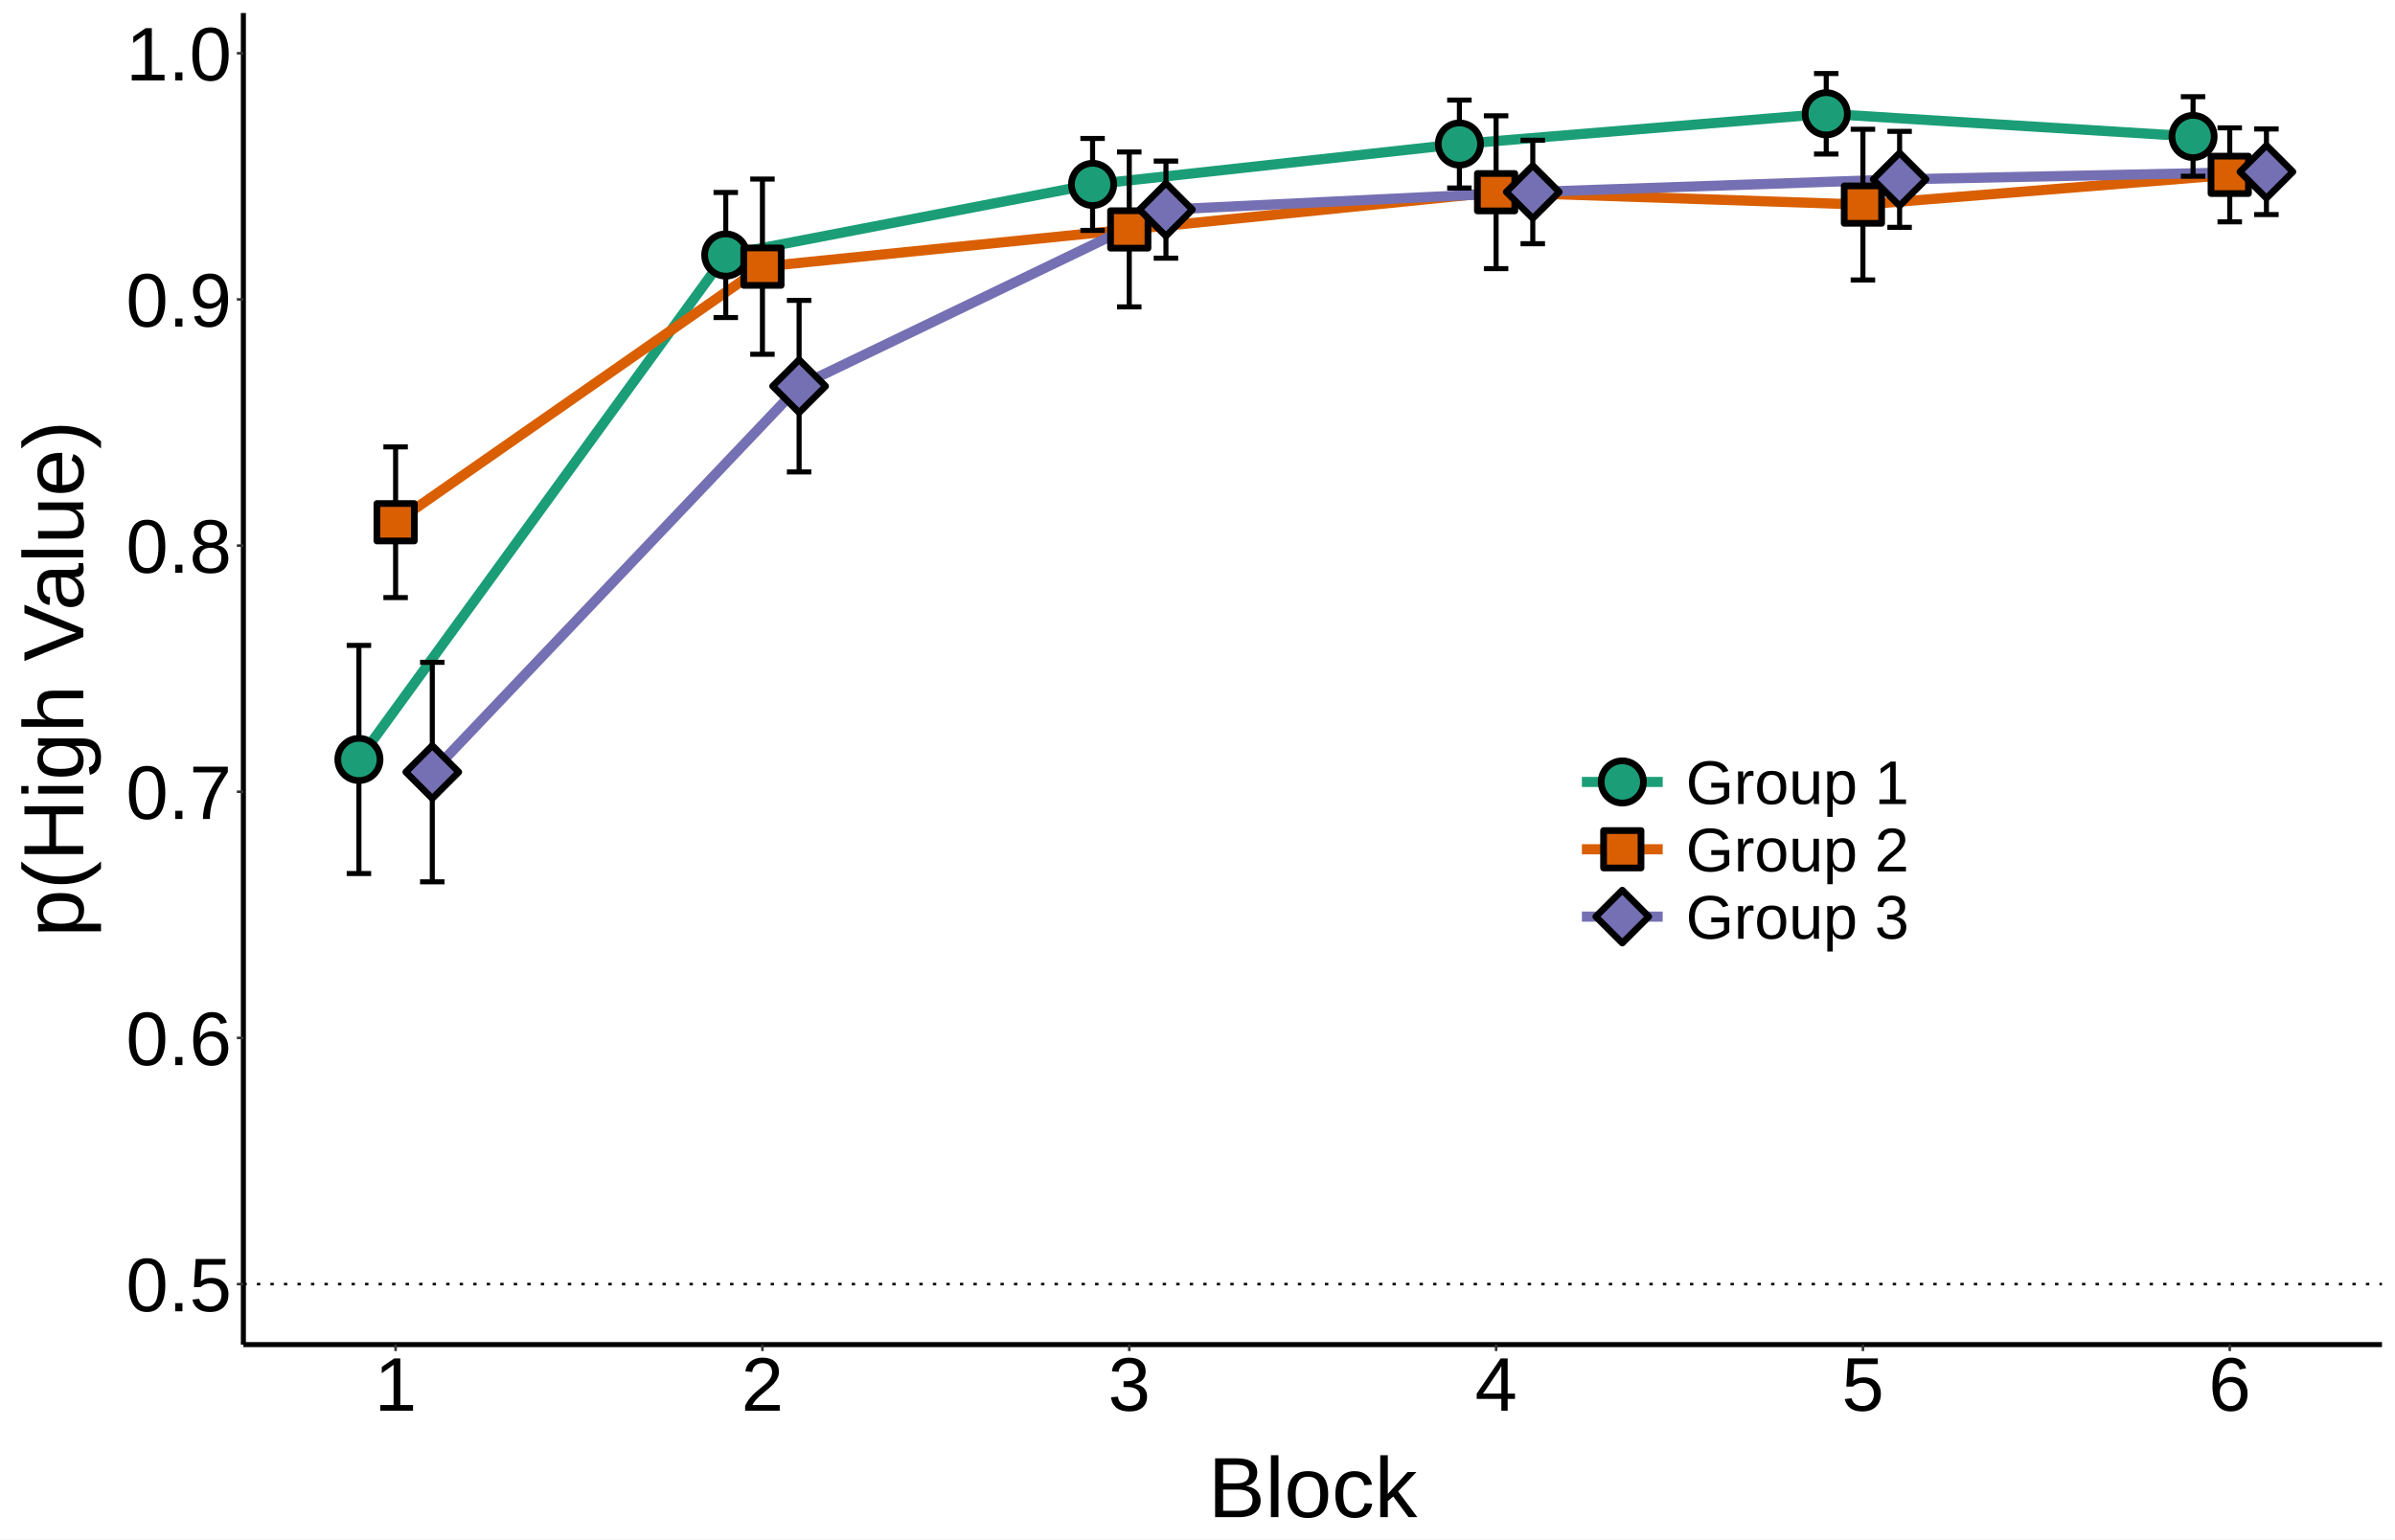
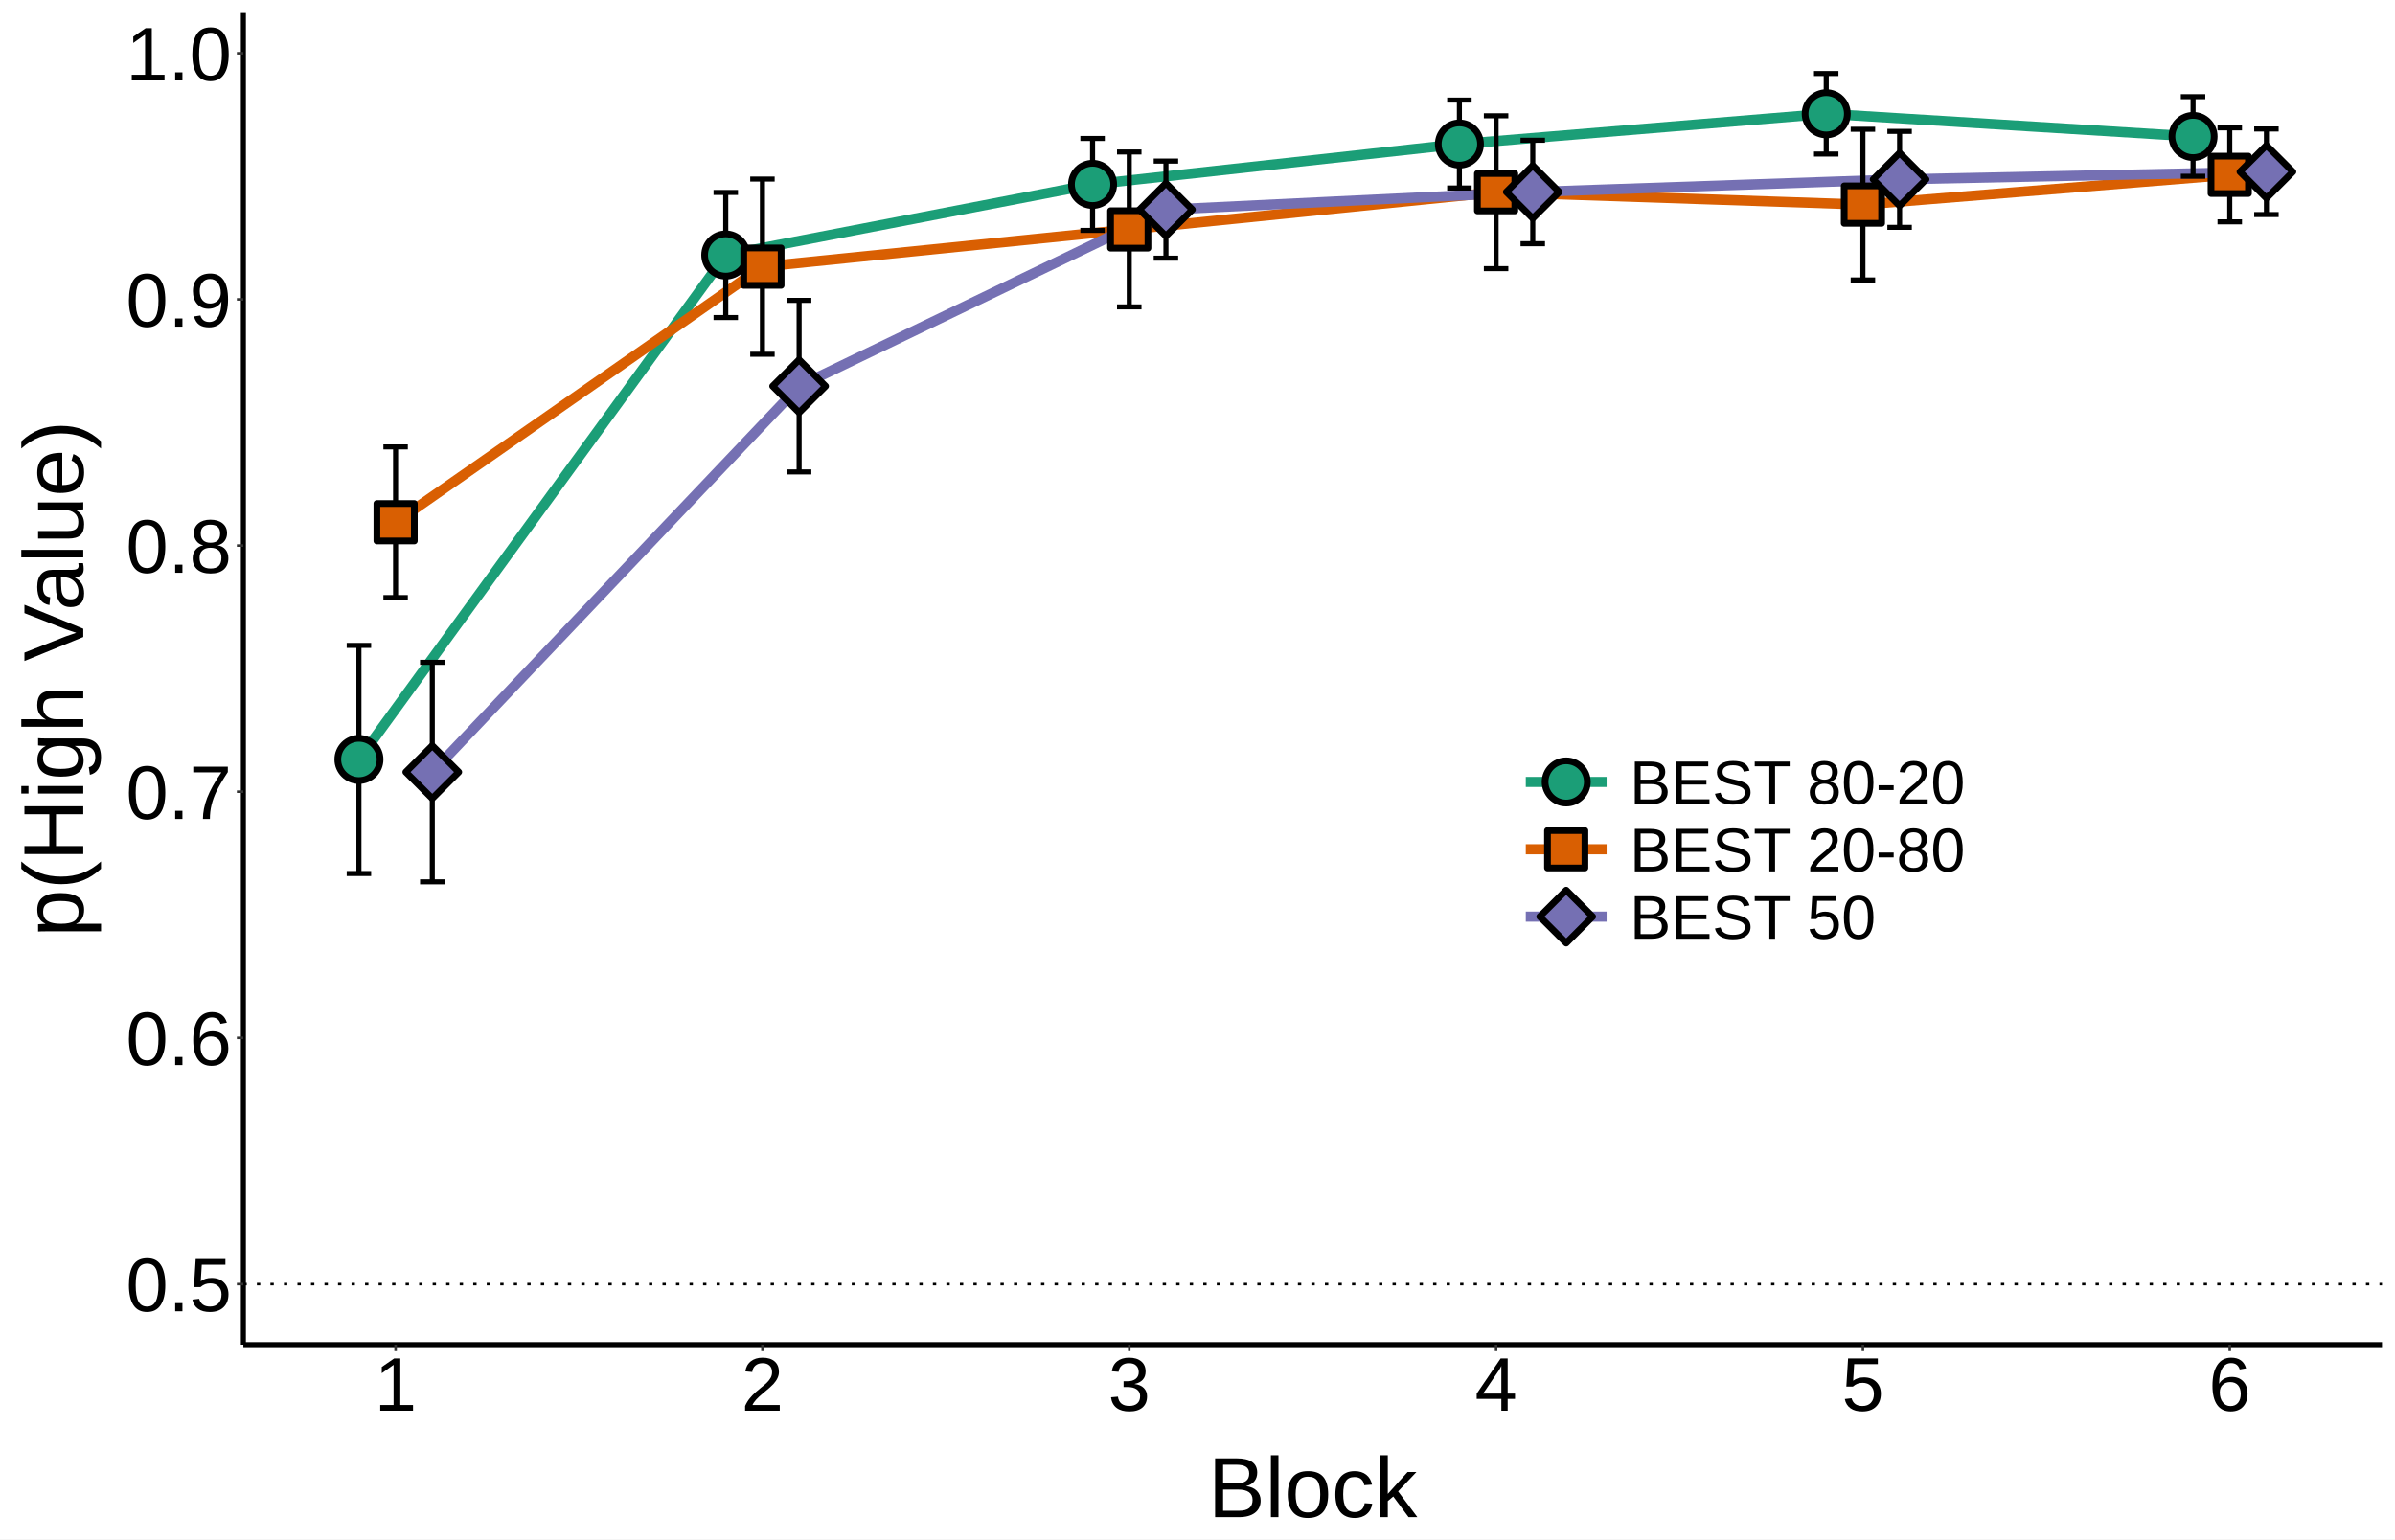
<svg xmlns="http://www.w3.org/2000/svg" class="svglite" width="1008.00pt" height="648.00pt" viewBox="0 0 1008.00 648.00">
  <defs>
    <style type="text/css">
    .svglite line, .svglite polyline, .svglite polygon, .svglite path, .svglite rect, .svglite circle {
      fill: none;
      stroke: #000000;
      stroke-linecap: round;
      stroke-linejoin: round;
      stroke-miterlimit: 10.00;
    }
    .svglite text {
      white-space: pre;
    }
  </style>
  </defs>
  <rect width="100%" height="100%" style="stroke: none; fill: #FFFFFF;" />
  <defs>
    <clipPath id="cpMC4wMHwxMDA4LjAwfDAuMDB8NjQ4LjAw">
      <rect x="0.00" y="0.00" width="1008.00" height="648.00" />
    </clipPath>
  </defs>
  <g clip-path="url(#cpMC4wMHwxMDA4LjAwfDAuMDB8NjQ4LjAw)">
    <rect x="0.00" y="0.00" width="1008.00" height="648.00" style="stroke-width: 1.07; stroke: #FFFFFF; fill: #FFFFFF;" />
  </g>
  <defs>
    <clipPath id="cpMTAyLjQzfDEwMDIuNTJ8NS40OHw1NjYuMDg=">
      <rect x="102.43" y="5.48" width="900.09" height="560.60" />
    </clipPath>
  </defs>
  <g clip-path="url(#cpMTAyLjQzfDEwMDIuNTJ8NS40OHw1NjYuMDg=)">
    <rect x="102.43" y="5.48" width="900.09" height="560.60" style="stroke-width: 1.07; stroke: none; fill: #FFFFFF;" />
    <line x1="102.43" y1="540.60" x2="1002.52" y2="540.60" style="stroke-width: 1.07; stroke-dasharray: 1.42,4.27; stroke-linecap: butt;" />
    <polyline points="151.06,319.73 305.45,107.36 459.84,77.63 614.23,60.64 768.62,47.90 923.01,57.46 " style="stroke-width: 4.27; stroke: #1B9E77; stroke-linecap: butt;" />
    <polyline points="166.50,219.87 320.89,112.26 475.28,96.59 629.67,80.92 784.06,86.14 938.45,73.61 " style="stroke-width: 4.27; stroke: #D95F02; stroke-linecap: butt;" />
    <polyline points="181.94,325.04 336.33,162.58 490.72,88.25 645.11,80.82 799.50,75.51 953.89,72.32 " style="stroke-width: 4.27; stroke: #7570B3; stroke-linecap: butt;" />
    <polyline points="145.92,271.71 156.21,271.71 " style="stroke-width: 2.13; stroke-linecap: butt;" />
    <polyline points="151.06,271.71 151.06,367.75 " style="stroke-width: 2.13; stroke-linecap: butt;" />
    <polyline points="145.92,367.75 156.21,367.75 " style="stroke-width: 2.13; stroke-linecap: butt;" />
    <polyline points="300.31,81.04 310.60,81.04 " style="stroke-width: 2.13; stroke-linecap: butt;" />
    <polyline points="305.45,81.04 305.45,133.69 " style="stroke-width: 2.13; stroke-linecap: butt;" />
    <polyline points="300.31,133.69 310.60,133.69 " style="stroke-width: 2.13; stroke-linecap: butt;" />
    <polyline points="454.70,58.28 464.99,58.28 " style="stroke-width: 2.13; stroke-linecap: butt;" />
    <polyline points="459.84,58.28 459.84,96.99 " style="stroke-width: 2.13; stroke-linecap: butt;" />
    <polyline points="454.70,96.99 464.99,96.99 " style="stroke-width: 2.13; stroke-linecap: butt;" />
    <polyline points="609.08,42.13 619.38,42.13 " style="stroke-width: 2.13; stroke-linecap: butt;" />
    <polyline points="614.23,42.13 614.23,79.16 " style="stroke-width: 2.13; stroke-linecap: butt;" />
    <polyline points="609.08,79.16 619.38,79.16 " style="stroke-width: 2.13; stroke-linecap: butt;" />
    <polyline points="763.47,30.96 773.77,30.96 " style="stroke-width: 2.13; stroke-linecap: butt;" />
    <polyline points="768.62,30.96 768.62,64.84 " style="stroke-width: 2.13; stroke-linecap: butt;" />
    <polyline points="763.47,64.84 773.77,64.84 " style="stroke-width: 2.13; stroke-linecap: butt;" />
    <polyline points="917.86,40.71 928.16,40.71 " style="stroke-width: 2.13; stroke-linecap: butt;" />
    <polyline points="923.01,40.71 923.01,74.20 " style="stroke-width: 2.13; stroke-linecap: butt;" />
    <polyline points="917.86,74.20 928.16,74.20 " style="stroke-width: 2.13; stroke-linecap: butt;" />
    <polyline points="161.36,188.15 171.65,188.15 " style="stroke-width: 2.13; stroke-linecap: butt;" />
    <polyline points="166.50,188.15 166.50,251.59 " style="stroke-width: 2.13; stroke-linecap: butt;" />
    <polyline points="161.36,251.59 171.65,251.59 " style="stroke-width: 2.13; stroke-linecap: butt;" />
    <polyline points="315.75,75.38 326.04,75.38 " style="stroke-width: 2.13; stroke-linecap: butt;" />
    <polyline points="320.89,75.38 320.89,149.15 " style="stroke-width: 2.13; stroke-linecap: butt;" />
    <polyline points="315.75,149.15 326.04,149.15 " style="stroke-width: 2.13; stroke-linecap: butt;" />
    <polyline points="470.13,63.98 480.43,63.98 " style="stroke-width: 2.13; stroke-linecap: butt;" />
    <polyline points="475.28,63.98 475.28,129.20 " style="stroke-width: 2.13; stroke-linecap: butt;" />
    <polyline points="470.13,129.20 480.43,129.20 " style="stroke-width: 2.13; stroke-linecap: butt;" />
    <polyline points="624.52,48.74 634.82,48.74 " style="stroke-width: 2.13; stroke-linecap: butt;" />
    <polyline points="629.67,48.74 629.67,113.10 " style="stroke-width: 2.13; stroke-linecap: butt;" />
    <polyline points="624.52,113.10 634.82,113.10 " style="stroke-width: 2.13; stroke-linecap: butt;" />
    <polyline points="778.91,54.41 789.21,54.41 " style="stroke-width: 2.13; stroke-linecap: butt;" />
    <polyline points="784.06,54.41 784.06,117.87 " style="stroke-width: 2.13; stroke-linecap: butt;" />
    <polyline points="778.91,117.87 789.21,117.87 " style="stroke-width: 2.13; stroke-linecap: butt;" />
    <polyline points="933.30,53.82 943.60,53.82 " style="stroke-width: 2.13; stroke-linecap: butt;" />
    <polyline points="938.45,53.82 938.45,93.39 " style="stroke-width: 2.13; stroke-linecap: butt;" />
    <polyline points="933.30,93.39 943.60,93.39 " style="stroke-width: 2.13; stroke-linecap: butt;" />
    <polyline points="176.79,278.84 187.09,278.84 " style="stroke-width: 2.13; stroke-linecap: butt;" />
    <polyline points="181.94,278.84 181.94,371.25 " style="stroke-width: 2.13; stroke-linecap: butt;" />
    <polyline points="176.79,371.25 187.09,371.25 " style="stroke-width: 2.13; stroke-linecap: butt;" />
    <polyline points="331.18,126.46 341.48,126.46 " style="stroke-width: 2.13; stroke-linecap: butt;" />
    <polyline points="336.33,126.46 336.33,198.69 " style="stroke-width: 2.13; stroke-linecap: butt;" />
    <polyline points="331.18,198.69 341.48,198.69 " style="stroke-width: 2.13; stroke-linecap: butt;" />
    <polyline points="485.57,67.82 495.87,67.82 " style="stroke-width: 2.13; stroke-linecap: butt;" />
    <polyline points="490.72,67.82 490.72,108.68 " style="stroke-width: 2.13; stroke-linecap: butt;" />
    <polyline points="485.57,108.68 495.87,108.68 " style="stroke-width: 2.13; stroke-linecap: butt;" />
    <polyline points="639.96,59.04 650.26,59.04 " style="stroke-width: 2.13; stroke-linecap: butt;" />
    <polyline points="645.11,59.04 645.11,102.60 " style="stroke-width: 2.13; stroke-linecap: butt;" />
    <polyline points="639.96,102.60 650.26,102.60 " style="stroke-width: 2.13; stroke-linecap: butt;" />
    <polyline points="794.35,55.30 804.64,55.30 " style="stroke-width: 2.13; stroke-linecap: butt;" />
    <polyline points="799.50,55.30 799.50,95.71 " style="stroke-width: 2.13; stroke-linecap: butt;" />
    <polyline points="794.35,95.71 804.64,95.71 " style="stroke-width: 2.13; stroke-linecap: butt;" />
    <polyline points="948.74,54.30 959.03,54.30 " style="stroke-width: 2.13; stroke-linecap: butt;" />
    <polyline points="953.89,54.30 953.89,90.34 " style="stroke-width: 2.13; stroke-linecap: butt;" />
    <polyline points="948.74,90.34 959.03,90.34 " style="stroke-width: 2.13; stroke-linecap: butt;" />
    <circle cx="151.06" cy="319.73" r="8.89" style="stroke-width: 2.83; fill: #1B9E77;" />
    <circle cx="305.45" cy="107.36" r="8.89" style="stroke-width: 2.83; fill: #1B9E77;" />
    <circle cx="459.84" cy="77.63" r="8.89" style="stroke-width: 2.83; fill: #1B9E77;" />
    <circle cx="614.23" cy="60.64" r="8.89" style="stroke-width: 2.83; fill: #1B9E77;" />
    <circle cx="768.62" cy="47.90" r="8.89" style="stroke-width: 2.83; fill: #1B9E77;" />
    <circle cx="923.01" cy="57.46" r="8.89" style="stroke-width: 2.83; fill: #1B9E77;" />
    <rect x="158.63" y="211.99" width="15.75" height="15.75" style="stroke-width: 2.83; fill: #D95F02;" />
    <rect x="313.02" y="104.39" width="15.75" height="15.75" style="stroke-width: 2.83; fill: #D95F02;" />
    <rect x="467.41" y="88.72" width="15.75" height="15.75" style="stroke-width: 2.83; fill: #D95F02;" />
    <rect x="621.80" y="73.04" width="15.75" height="15.75" style="stroke-width: 2.83; fill: #D95F02;" />
    <rect x="776.18" y="78.27" width="15.75" height="15.75" style="stroke-width: 2.83; fill: #D95F02;" />
    <rect x="930.57" y="65.73" width="15.75" height="15.75" style="stroke-width: 2.83; fill: #D95F02;" />
    <polygon points="181.94,336.18 193.08,325.04 181.94,313.90 170.80,325.04 " style="stroke-width: 2.83; fill: #7570B3;" />
    <polygon points="336.33,173.72 347.47,162.58 336.33,151.44 325.19,162.58 " style="stroke-width: 2.83; fill: #7570B3;" />
    <polygon points="490.72,99.39 501.86,88.25 490.72,77.11 479.58,88.25 " style="stroke-width: 2.83; fill: #7570B3;" />
    <polygon points="645.11,91.95 656.25,80.82 645.11,69.68 633.97,80.82 " style="stroke-width: 2.83; fill: #7570B3;" />
    <polygon points="799.50,86.65 810.64,75.51 799.50,64.37 788.36,75.51 " style="stroke-width: 2.83; fill: #7570B3;" />
    <polygon points="953.89,83.46 965.03,72.32 953.89,61.19 942.75,72.32 " style="stroke-width: 2.83; fill: #7570B3;" />
  </g>
  <g clip-path="url(#cpMC4wMHwxMDA4LjAwfDAuMDB8NjQ4LjAw)">
    <polyline points="102.43,566.08 102.43,5.48 " style="stroke-width: 2.13; stroke-linecap: butt;" />
    <text x="97.50" y="552.05" text-anchor="end" style="font-size: 32.00px; font-family: &quot;Arial&quot;;" textLength="44.49px" lengthAdjust="spacingAndGlyphs">0.5</text>
    <text x="97.50" y="448.42" text-anchor="end" style="font-size: 32.00px; font-family: &quot;Arial&quot;;" textLength="44.49px" lengthAdjust="spacingAndGlyphs">0.6</text>
    <text x="97.50" y="344.78" text-anchor="end" style="font-size: 32.00px; font-family: &quot;Arial&quot;;" textLength="44.49px" lengthAdjust="spacingAndGlyphs">0.7</text>
    <text x="97.50" y="241.14" text-anchor="end" style="font-size: 32.00px; font-family: &quot;Arial&quot;;" textLength="44.49px" lengthAdjust="spacingAndGlyphs">0.8</text>
    <text x="97.50" y="137.51" text-anchor="end" style="font-size: 32.00px; font-family: &quot;Arial&quot;;" textLength="44.49px" lengthAdjust="spacingAndGlyphs">0.9</text>
    <text x="97.50" y="33.87" text-anchor="end" style="font-size: 32.00px; font-family: &quot;Arial&quot;;" textLength="44.49px" lengthAdjust="spacingAndGlyphs">1.0</text>
    <polyline points="99.69,540.60 102.43,540.60 " style="stroke-width: 1.07; stroke: #333333; stroke-linecap: butt;" />
    <polyline points="99.69,436.96 102.43,436.96 " style="stroke-width: 1.07; stroke: #333333; stroke-linecap: butt;" />
    <polyline points="99.69,333.32 102.43,333.32 " style="stroke-width: 1.07; stroke: #333333; stroke-linecap: butt;" />
    <polyline points="99.69,229.69 102.43,229.69 " style="stroke-width: 1.07; stroke: #333333; stroke-linecap: butt;" />
    <polyline points="99.69,126.05 102.43,126.05 " style="stroke-width: 1.07; stroke: #333333; stroke-linecap: butt;" />
    <polyline points="99.69,22.42 102.43,22.42 " style="stroke-width: 1.07; stroke: #333333; stroke-linecap: butt;" />
    <polyline points="102.43,566.08 1002.52,566.08 " style="stroke-width: 2.13; stroke-linecap: butt;" />
    <polyline points="166.50,568.82 166.50,566.08 " style="stroke-width: 1.07; stroke: #333333; stroke-linecap: butt;" />
    <polyline points="320.89,568.82 320.89,566.08 " style="stroke-width: 1.07; stroke: #333333; stroke-linecap: butt;" />
    <polyline points="475.28,568.82 475.28,566.08 " style="stroke-width: 1.07; stroke: #333333; stroke-linecap: butt;" />
    <polyline points="629.67,568.82 629.67,566.08 " style="stroke-width: 1.07; stroke: #333333; stroke-linecap: butt;" />
    <polyline points="784.06,568.82 784.06,566.08 " style="stroke-width: 1.07; stroke: #333333; stroke-linecap: butt;" />
    <polyline points="938.45,568.82 938.45,566.08 " style="stroke-width: 1.07; stroke: #333333; stroke-linecap: butt;" />
    <text x="166.50" y="593.92" text-anchor="middle" style="font-size: 32.00px; font-family: &quot;Arial&quot;;" textLength="17.80px" lengthAdjust="spacingAndGlyphs">1</text>
    <text x="320.89" y="593.92" text-anchor="middle" style="font-size: 32.00px; font-family: &quot;Arial&quot;;" textLength="17.80px" lengthAdjust="spacingAndGlyphs">2</text>
    <text x="475.28" y="593.92" text-anchor="middle" style="font-size: 32.00px; font-family: &quot;Arial&quot;;" textLength="17.80px" lengthAdjust="spacingAndGlyphs">3</text>
    <text x="629.67" y="593.92" text-anchor="middle" style="font-size: 32.00px; font-family: &quot;Arial&quot;;" textLength="17.80px" lengthAdjust="spacingAndGlyphs">4</text>
    <text x="784.06" y="593.92" text-anchor="middle" style="font-size: 32.00px; font-family: &quot;Arial&quot;;" textLength="17.80px" lengthAdjust="spacingAndGlyphs">5</text>
    <text x="938.45" y="593.92" text-anchor="middle" style="font-size: 32.00px; font-family: &quot;Arial&quot;;" textLength="17.80px" lengthAdjust="spacingAndGlyphs">6</text>
    <text x="552.48" y="638.73" text-anchor="middle" style="font-size: 36.00px; font-family: &quot;Arial&quot;;" textLength="88.03px" lengthAdjust="spacingAndGlyphs">Block</text>
    <text transform="translate(35.05,285.78) rotate(-90)" text-anchor="middle" style="font-size: 36.00px; font-family: &quot;Arial&quot;;" textLength="217.45px" lengthAdjust="spacingAndGlyphs">p(High Value)</text>
-     <rect x="656.05" y="278.13" width="152.89" height="127.42" style="stroke-width: 0.75; stroke: #FFFFFF; fill: #FFFFFF;" />
-     <rect x="661.53" y="315.03" width="42.52" height="28.35" style="stroke-width: 1.07; stroke: none; fill: #FFFFFF;" />
-     <line x1="665.78" y1="329.20" x2="699.80" y2="329.20" style="stroke-width: 4.27; stroke: #1B9E77; stroke-linecap: butt;" />
-     <circle cx="682.79" cy="329.20" r="8.89" style="stroke-width: 2.83; fill: #1B9E77;" />
-     <rect x="661.53" y="343.38" width="42.52" height="28.35" style="stroke-width: 1.07; stroke: none; fill: #FFFFFF;" />
-     <line x1="665.78" y1="357.55" x2="699.80" y2="357.55" style="stroke-width: 4.27; stroke: #D95F02; stroke-linecap: butt;" />
-     <rect x="674.91" y="349.67" width="15.75" height="15.75" style="stroke-width: 2.83; fill: #D95F02;" />
-     <rect x="661.53" y="371.72" width="42.52" height="28.35" style="stroke-width: 1.07; stroke: none; fill: #FFFFFF;" />
-     <line x1="665.78" y1="385.90" x2="699.80" y2="385.90" style="stroke-width: 4.27; stroke: #7570B3; stroke-linecap: butt;" />
-     <polygon points="682.79,397.03 693.93,385.90 682.79,374.76 671.65,385.90 " style="stroke-width: 2.83; fill: #7570B3;" />
-     <text x="709.53" y="338.51" style="font-size: 26.00px; font-family: &quot;Arial&quot;;" textLength="93.93px" lengthAdjust="spacingAndGlyphs">Group 1</text>
-     <text x="709.53" y="366.86" style="font-size: 26.00px; font-family: &quot;Arial&quot;;" textLength="93.93px" lengthAdjust="spacingAndGlyphs">Group 2</text>
-     <text x="709.53" y="395.20" style="font-size: 26.00px; font-family: &quot;Arial&quot;;" textLength="93.93px" lengthAdjust="spacingAndGlyphs">Group 3</text>
+     <rect x="632.44" y="278.13" width="200.11" height="127.42" style="stroke-width: 0.75; stroke: #FFFFFF; fill: #FFFFFF;" />
+     <rect x="637.92" y="315.03" width="42.52" height="28.35" style="stroke-width: 1.07; stroke: none; fill: #FFFFFF;" />
+     <line x1="642.17" y1="329.20" x2="676.18" y2="329.20" style="stroke-width: 4.27; stroke: #1B9E77; stroke-linecap: butt;" />
+     <circle cx="659.18" cy="329.20" r="8.89" style="stroke-width: 2.83; fill: #1B9E77;" />
+     <rect x="637.92" y="343.38" width="42.52" height="28.35" style="stroke-width: 1.07; stroke: none; fill: #FFFFFF;" />
+     <line x1="642.17" y1="357.55" x2="676.18" y2="357.55" style="stroke-width: 4.27; stroke: #D95F02; stroke-linecap: butt;" />
+     <rect x="651.30" y="349.67" width="15.75" height="15.75" style="stroke-width: 2.83; fill: #D95F02;" />
+     <rect x="637.92" y="371.72" width="42.52" height="28.35" style="stroke-width: 1.07; stroke: none; fill: #FFFFFF;" />
+     <line x1="642.17" y1="385.90" x2="676.18" y2="385.90" style="stroke-width: 4.27; stroke: #7570B3; stroke-linecap: butt;" />
+     <polygon points="659.18,397.03 670.31,385.90 659.18,374.76 648.04,385.90 " style="stroke-width: 2.83; fill: #7570B3;" />
+     <text x="685.92" y="338.51" style="font-size: 26.00px; font-family: &quot;Arial&quot;;" textLength="141.16px" lengthAdjust="spacingAndGlyphs">BEST 80-20</text>
+     <text x="685.92" y="366.86" style="font-size: 26.00px; font-family: &quot;Arial&quot;;" textLength="141.16px" lengthAdjust="spacingAndGlyphs">BEST 20-80</text>
+     <text x="685.92" y="395.20" style="font-size: 26.00px; font-family: &quot;Arial&quot;;" textLength="103.59px" lengthAdjust="spacingAndGlyphs">BEST 50</text>
  </g>
</svg>
